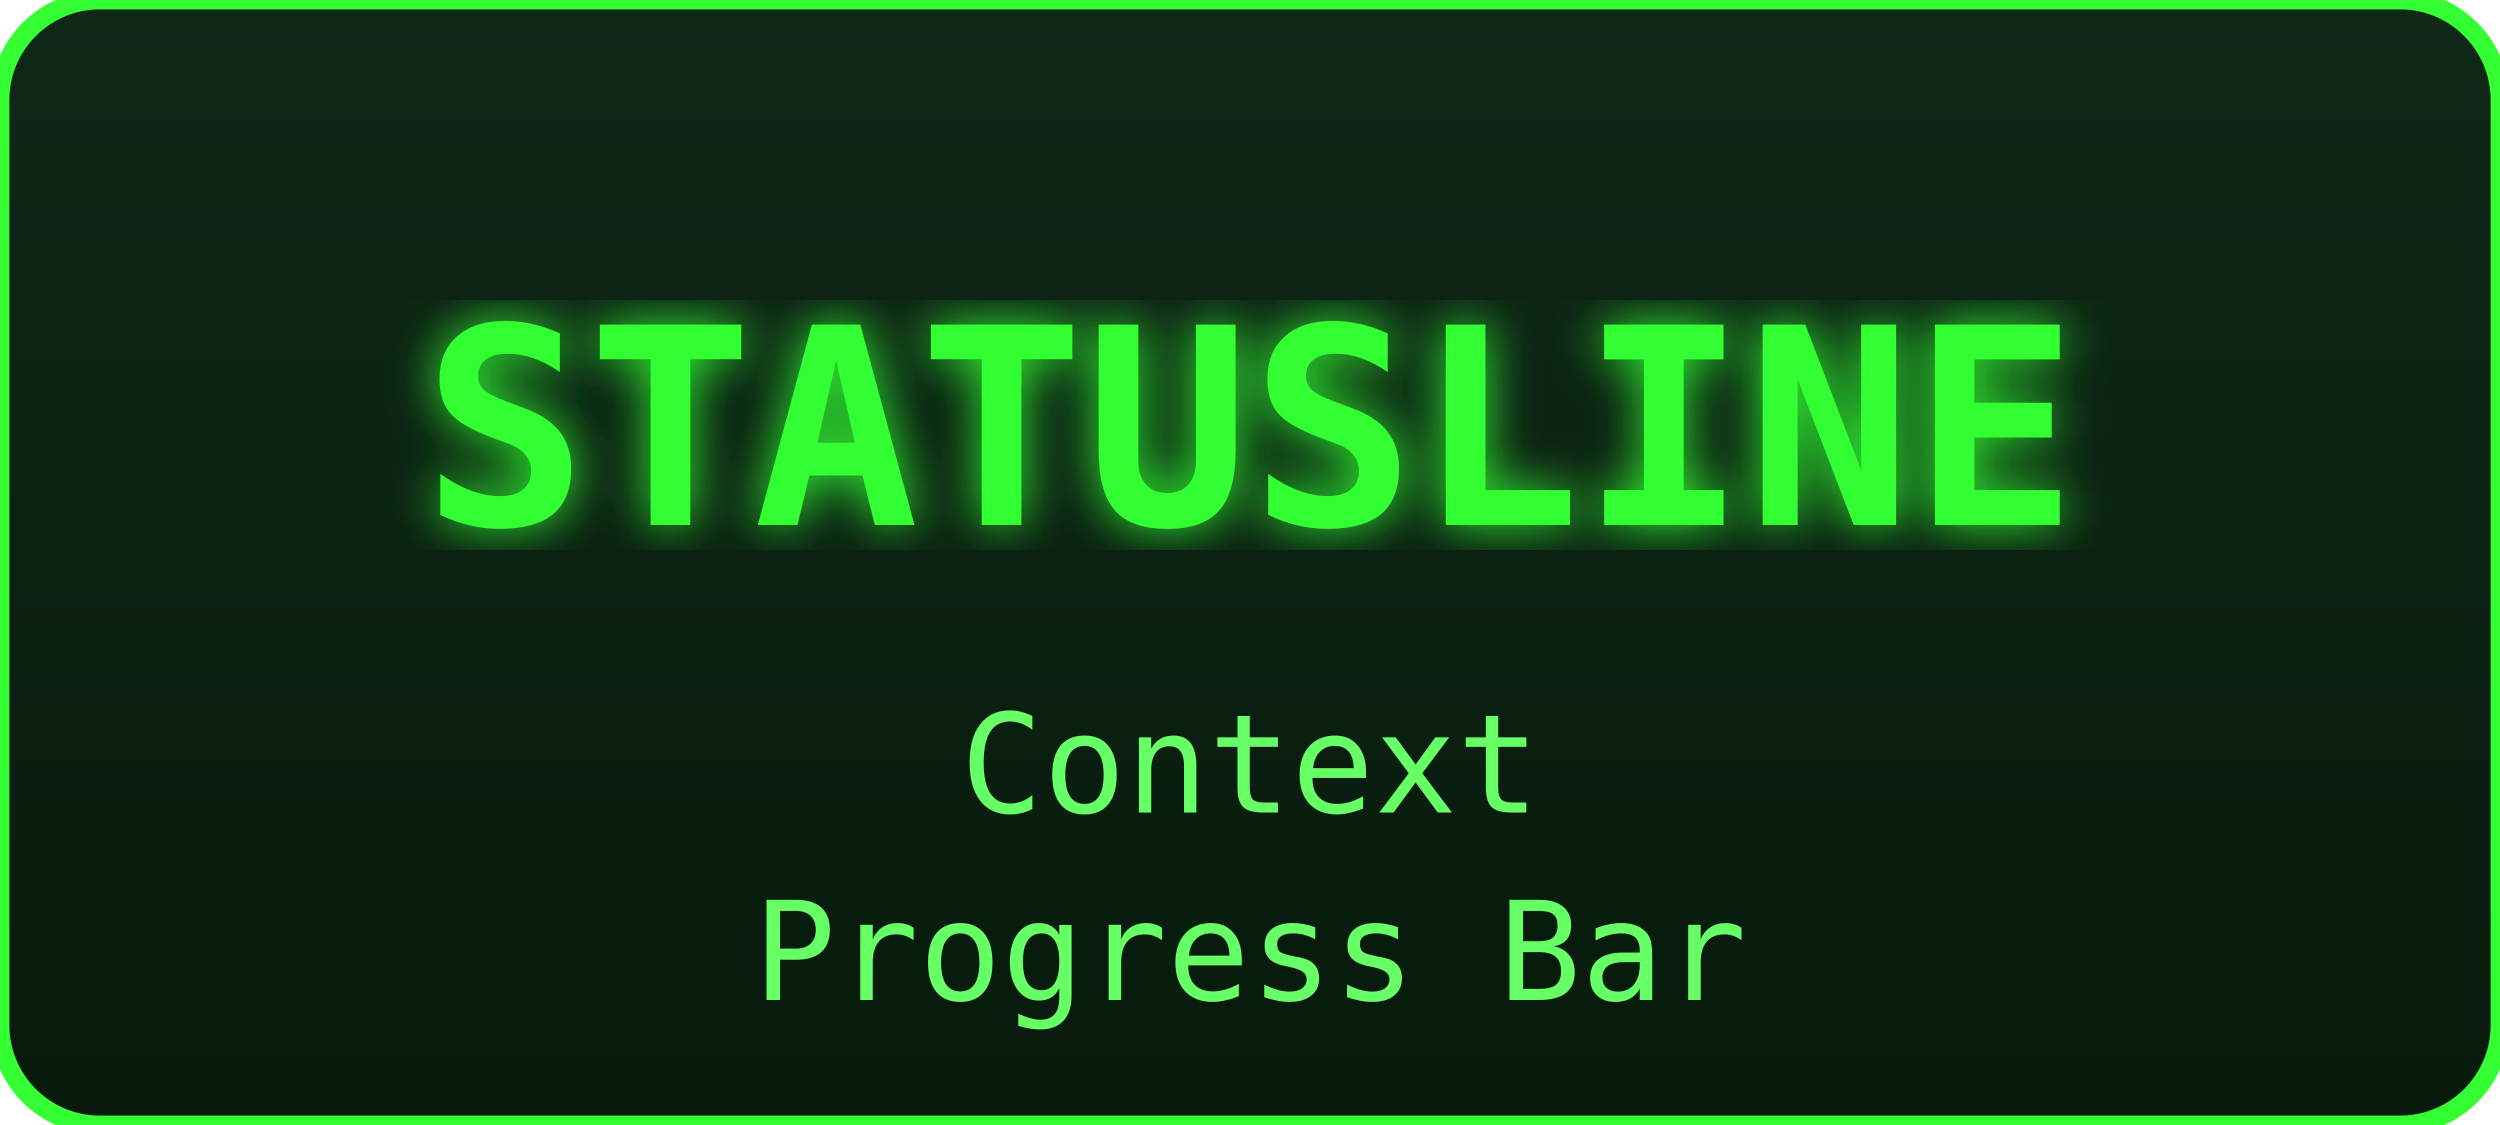
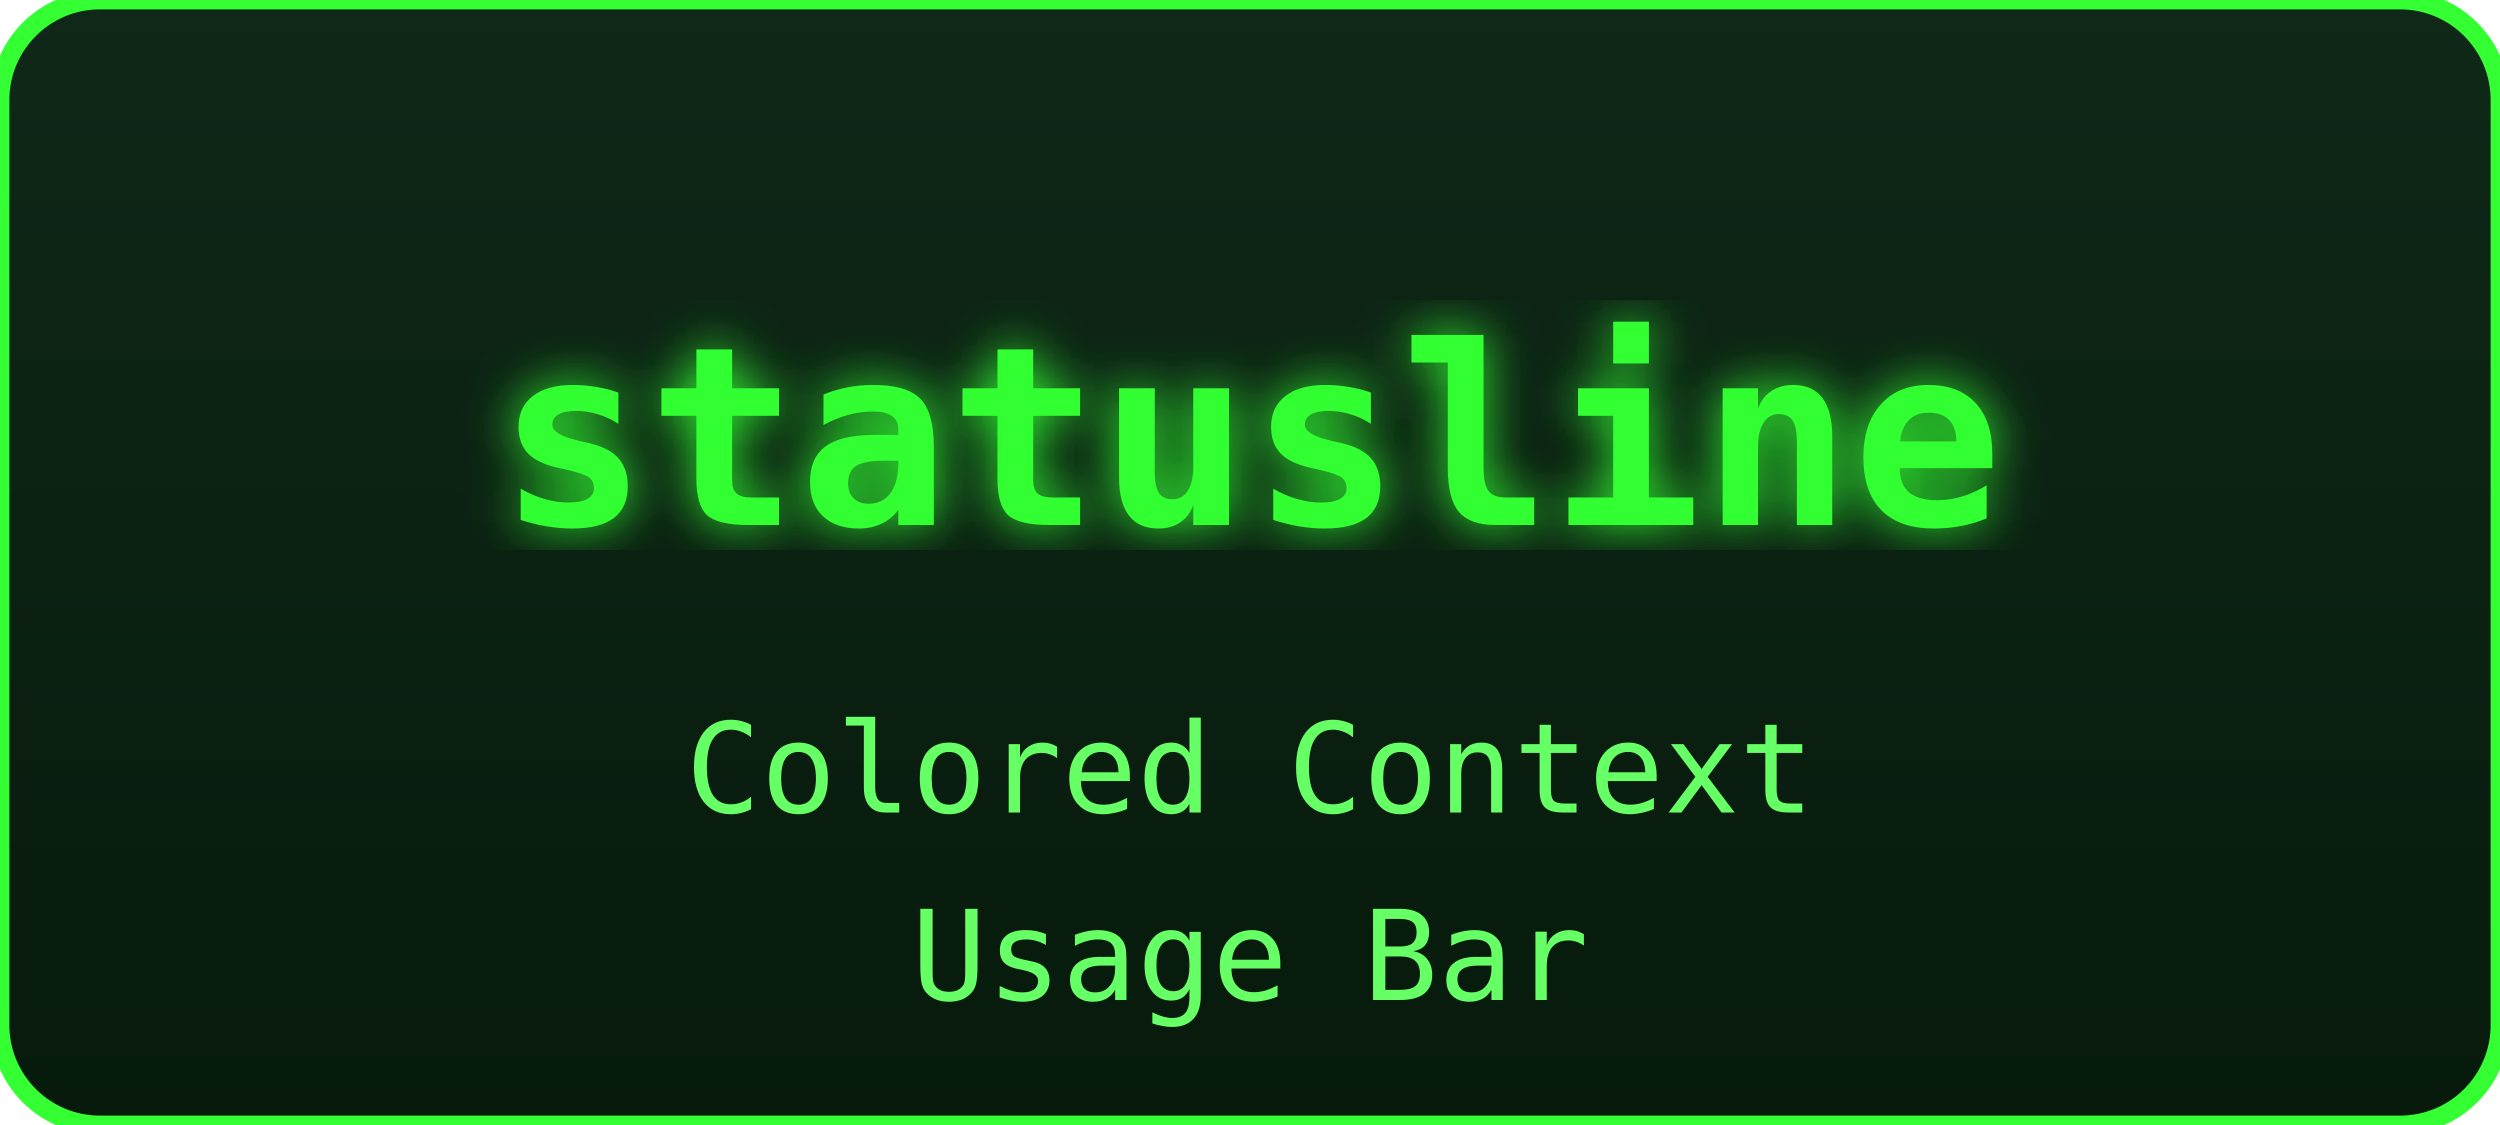
<svg xmlns="http://www.w3.org/2000/svg" width="200" height="90" viewBox="0 0 200 90">
  <defs>
    <filter id="glow">
      <feGaussianBlur stdDeviation="2" result="coloredBlur" />
      <feMerge>
        <feMergeNode in="coloredBlur" />
        <feMergeNode in="SourceGraphic" />
      </feMerge>
    </filter>
    <linearGradient id="bg" x1="0%" y1="0%" x2="0%" y2="100%">
      <stop offset="0%" style="stop-color:#0f2818" />
      <stop offset="100%" style="stop-color:#071a0c" />
    </linearGradient>
  </defs>
  <rect width="200" height="90" rx="8" fill="url(#bg)" stroke="#33ff33" stroke-width="1.5" />
-   <text x="100" y="42" font-family="monospace" font-size="22" font-weight="bold" fill="#33ff33" text-anchor="middle" filter="url(#glow)">STATUSLINE</text>
-   <text x="100" y="65" font-family="monospace" font-size="11" fill="#66ff66" text-anchor="middle">Context</text>
-   <text x="100" y="80" font-family="monospace" font-size="11" fill="#66ff66" text-anchor="middle">Progress Bar</text>
+   <text x="100" y="42" font-family="monospace" font-size="20" font-weight="bold" fill="#33ff33" text-anchor="middle" filter="url(#glow)">statusline</text>
+   <text x="100" y="65" font-family="monospace" font-size="10" fill="#66ff66" text-anchor="middle">Colored Context</text>
+   <text x="100" y="80" font-family="monospace" font-size="10" fill="#66ff66" text-anchor="middle">Usage Bar</text>
</svg>
